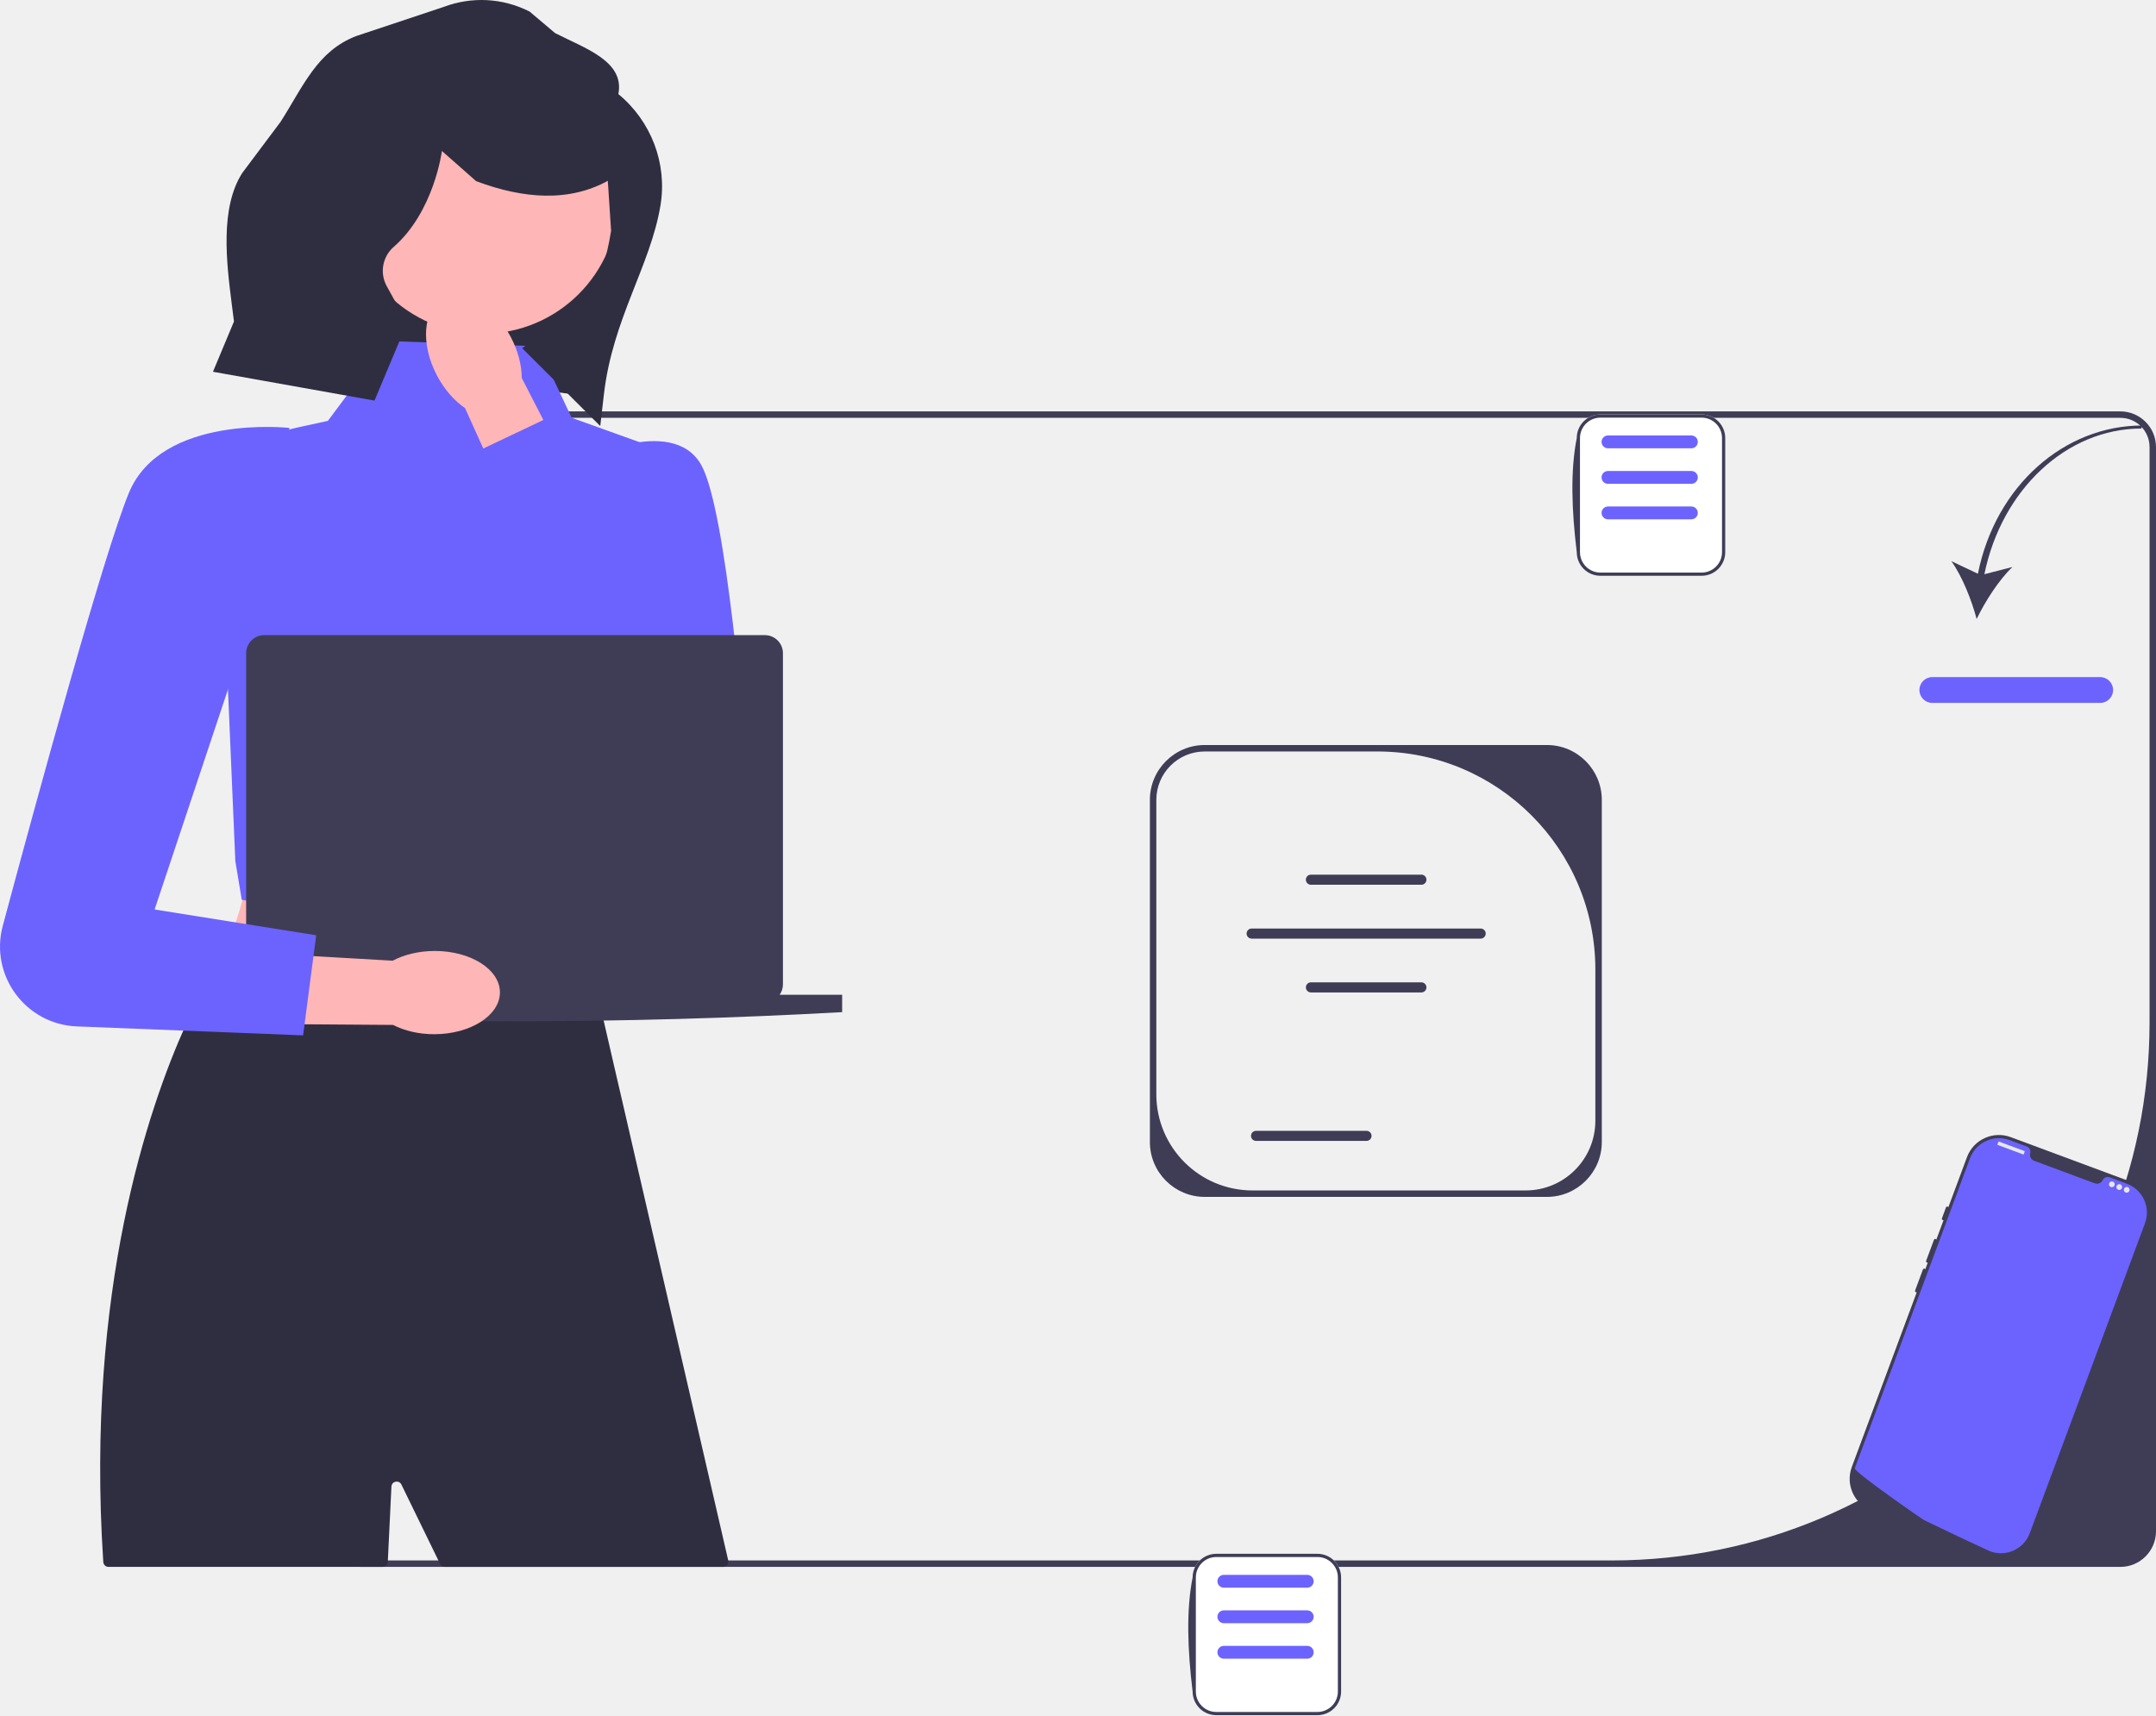
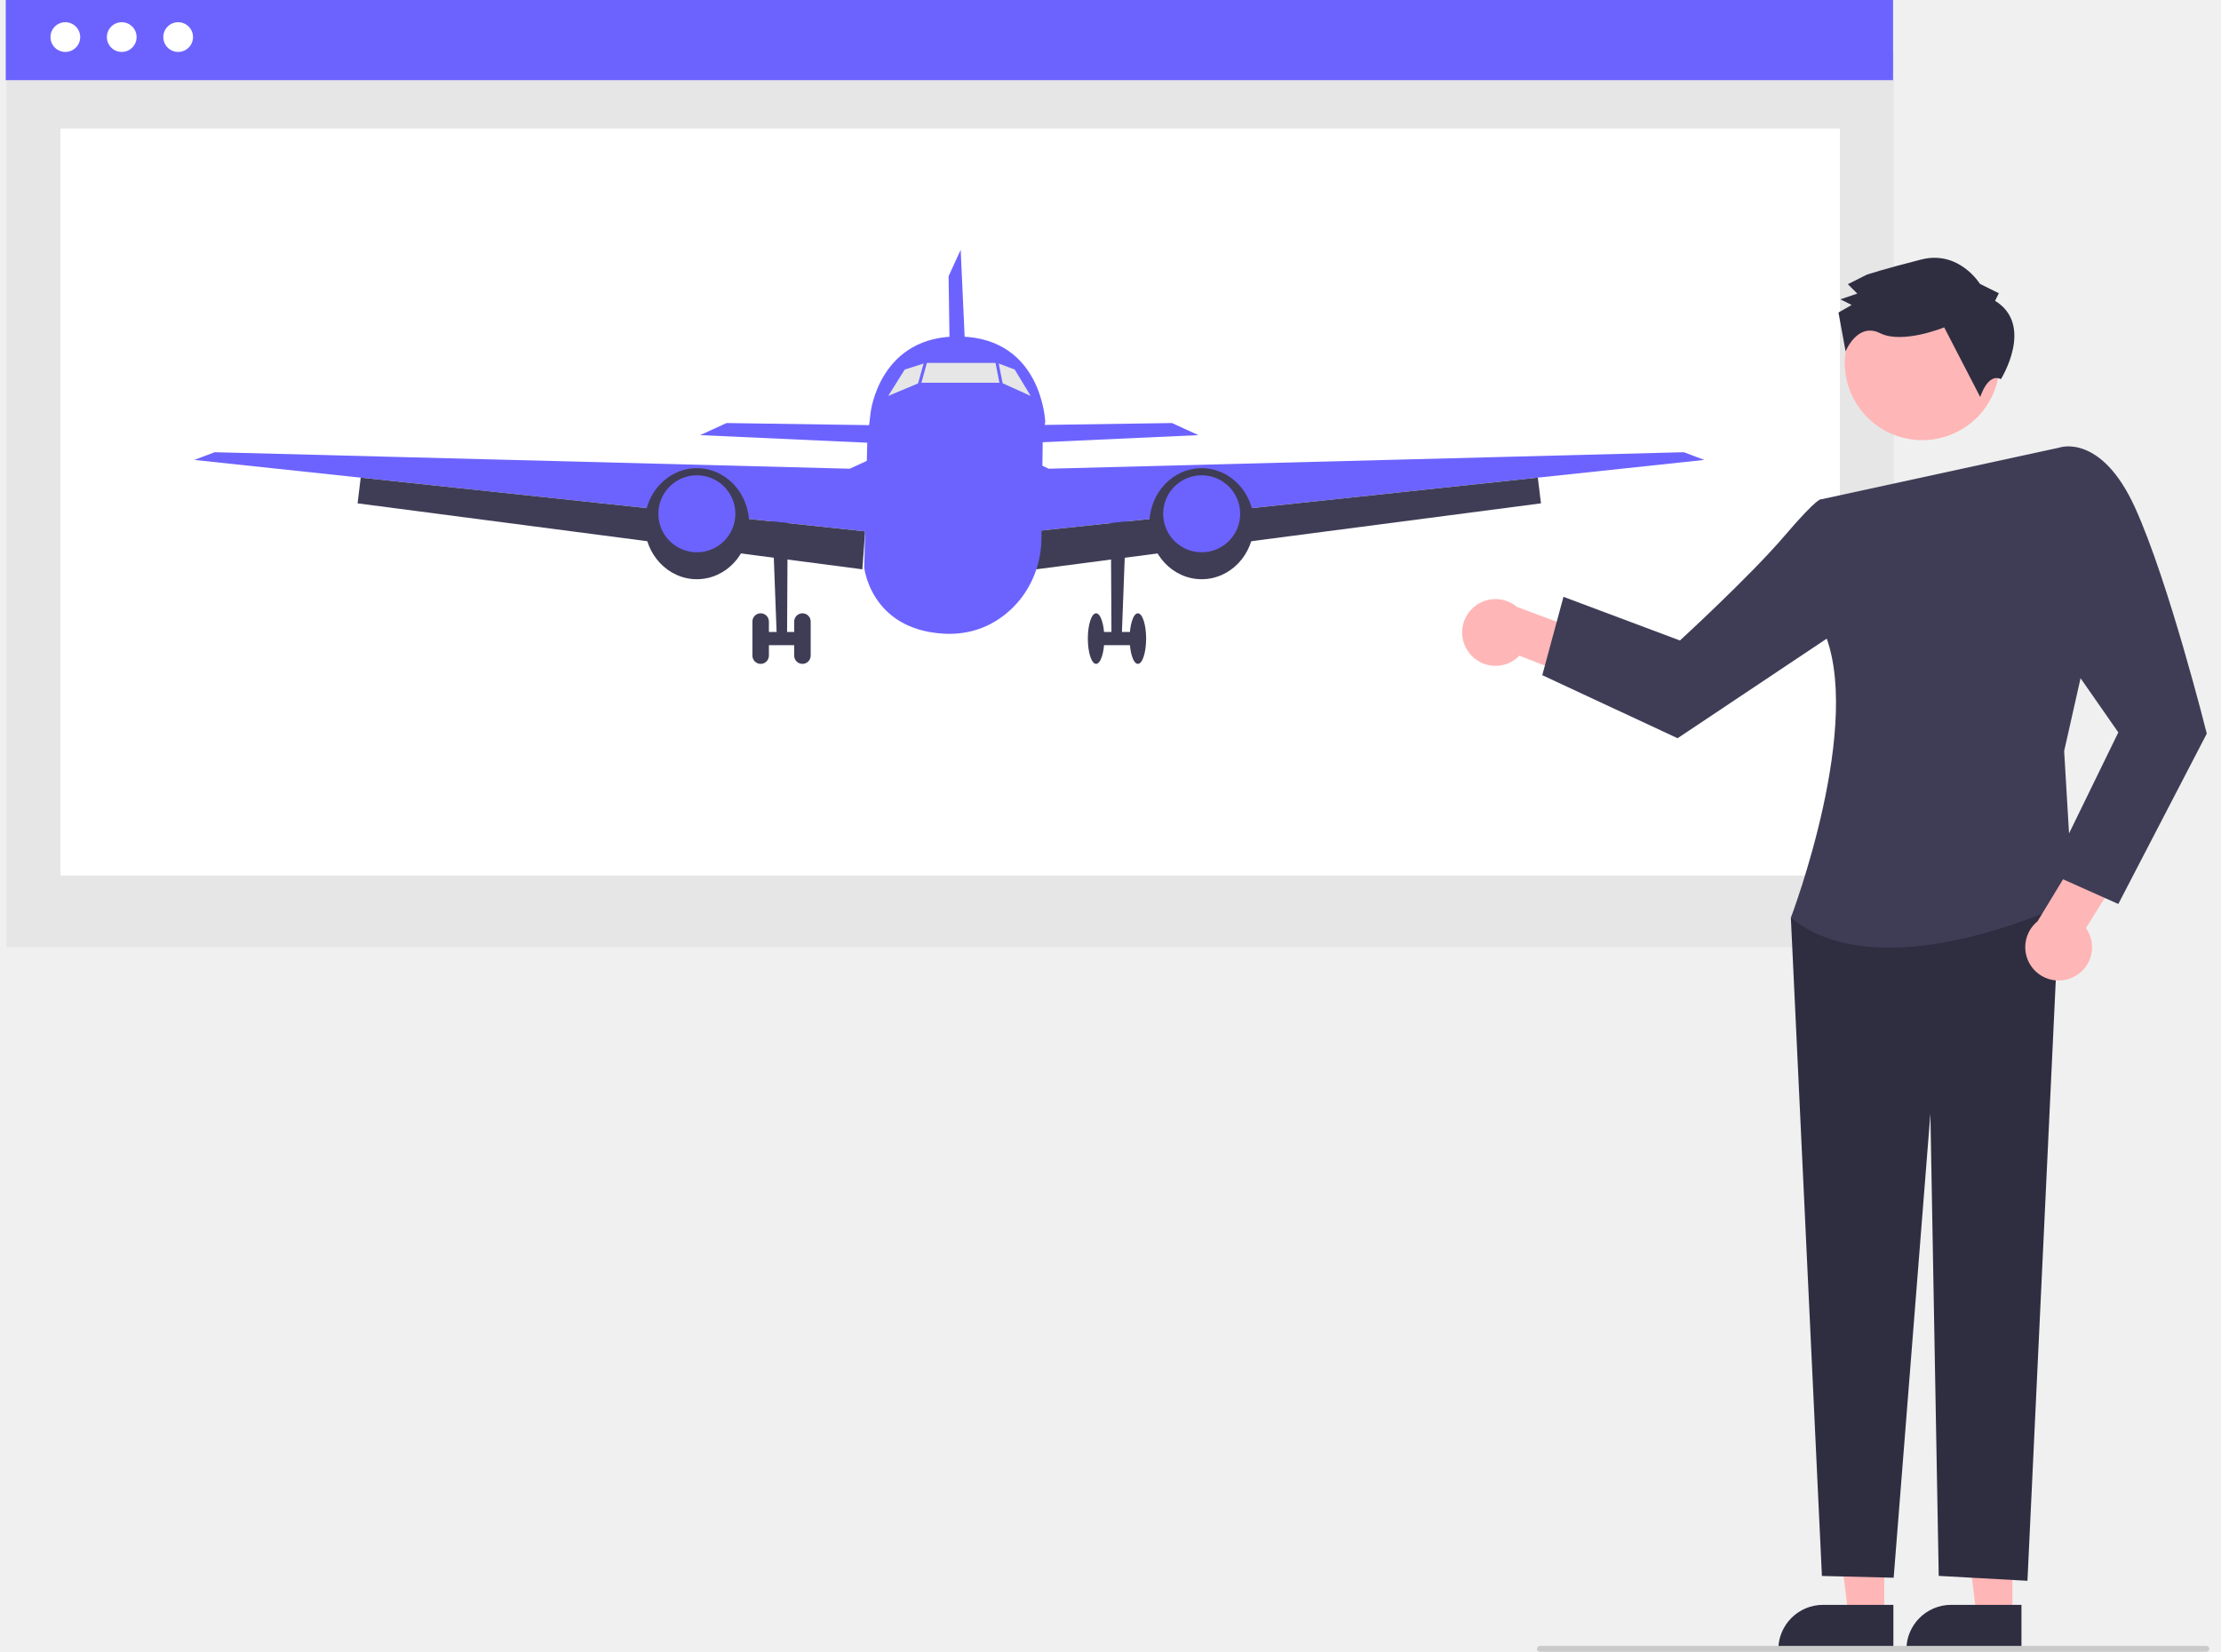
- <svg xmlns="http://www.w3.org/2000/svg" width="667.898" height="531.394" viewBox="0 0 667.898 531.394">
-   <polygon points="177.275 122.143 97.822 111.55 113.9 30.123 199.252 46.976 177.275 122.143" fill="#2f2e41" />
-   <path d="M100.898,474.414V138.494c0-6.087,4.952-11.04,11.04-11.04H656.858c6.087,0,11.04,4.953,11.04,11.04V474.414c0,6.087-4.953,11.04-11.04,11.04H111.938c-6.088,0-11.04-4.953-11.04-11.04ZM665.898,138.494c0-4.993-4.047-9.04-9.04-9.04H111.938c-4.993,0-9.04,4.047-9.04,9.04V474.414c0,4.993,4.047,9.04,9.04,9.04H499.264c92.029,0,166.634-74.605,166.634-166.634V138.494Z" fill="#3f3d56" />
-   <g>
-     <path d="M612.727,177.751l-8.23-3.899c3.376,4.711,6.284,12.068,7.841,17.922,2.637-5.453,6.887-12.126,11.094-16.112l-8.698,2.238c5.36-26.268,25.519-45.126,48.604-45.126l.327-.949c-24.113,0-45.466,18.596-50.938,45.925Z" fill="#3f3d56" />
-     <path d="M650.606,217.775h-52c-2.206,0-4-1.794-4-4s1.794-4,4-4h52c2.206,0,4,1.794,4,4s-1.794,4-4,4Z" fill="#6c63ff" />
+ <svg xmlns="http://www.w3.org/2000/svg" viewBox="173 0 763 567.6">
+   <rect id="b85ae1dc-b170-4f54-a6de-4a72451950d7" data-name="Rectangle 62" x="175.252" y="17.775" width="648.366" height="307.661" fill="#e6e6e6" transform="matrix(1, 0, 0, 1, -5.684341886080802e-14, -2.842170943040401e-14)" />
+   <rect id="f015ec3e-20cc-40e8-8473-d753a9bdb685" data-name="Rectangle 75" x="193.793" y="44.158" width="611.286" height="256.691" fill="#fff" transform="matrix(1, 0, 0, 1, -5.684341886080802e-14, -2.842170943040401e-14)" />
+   <rect id="ed585d6d-4c60-4aae-9dcd-e3012a759289" data-name="Rectangle 80" x="174.976" width="648.366" height="27.544" fill="#6c63ff" transform="matrix(1, 0, 0, 1, -5.684341886080802e-14, -2.842170943040401e-14)" />
+   <circle id="b43fe0fb-7393-4bbe-8dcd-48ed75608891" data-name="Ellipse 90" cx="195.445" cy="12.741" r="5.105" fill="#fff" transform="matrix(1, 0, 0, 1, -5.684341886080802e-14, -2.842170943040401e-14)" />
+   <circle id="ada3e127-c3a1-446f-8730-bf32ed0f9b11" data-name="Ellipse 91" cx="214.823" cy="12.741" r="5.105" fill="#fff" transform="matrix(1, 0, 0, 1, -5.684341886080802e-14, -2.842170943040401e-14)" />
+   <circle id="e3927273-efa9-4ef7-88ca-a022a07a6d22" data-name="Ellipse 92" cx="234.202" cy="12.741" r="5.105" fill="#fff" transform="matrix(1, 0, 0, 1, -5.684341886080802e-14, -2.842170943040401e-14)" />
+   <polygon points="864.323 555.469 852.064 555.469 846.231 508.181 864.326 508.182 864.323 555.469" style="fill: rgb(255, 182, 182);" transform="matrix(1, 0, 0, 1, -5.684341886080802e-14, -2.842170943040401e-14)" />
+   <path d="M1001.45,733.56l-39.531-.001v-.5a15.387,15.387,0,0,1,15.386-15.386h.001l24.144.001Z" transform="matrix(1, 0, 0, 1, -134, -166.2069)" fill="#2f2e41" />
+   <polygon points="820.323 555.469 808.064 555.469 802.231 508.181 820.326 508.182 820.323 555.469" style="fill: rgb(255, 182, 182);" transform="matrix(1, 0, 0, 1, -5.684341886080802e-14, -2.842170943040401e-14)" />
+   <path d="M957.45,733.56l-39.531-.001v-.5a15.387,15.387,0,0,1,15.386-15.386h.001l24.144.001Z" transform="matrix(1, 0, 0, 1, -134, -166.2069)" fill="#2f2e41" />
+   <path d="M811.538,390.32a11.396,11.396,0,0,0,17.434,1.195l24.259,9.473,9.352-13.338-34.446-12.897a11.458,11.458,0,0,0-16.599,15.567Z" transform="matrix(1, 0, 0, 1, -134, -166.2069)" style="fill: rgb(255, 182, 182);" />
+   <polygon points="820.169 304.925 788.229 315.344 798.899 541.54 823.549 542.15 836.164 382.633 839.029 541.52 869.508 543.2 880.744 304.925 820.169 304.925" fill="#2f2e41" transform="matrix(1, 0, 0, 1, -5.684341886080802e-14, -2.842170943040401e-14)" />
+   <path d="M932.618,337.793l81.975-17.811,9.116,70.585-7.591,33.726,3.04,51.254s-64.819,32.261-96.93,6.004c0,0,25.809-67.79,10.849-99.524Z" transform="matrix(1, 0, 0, 1, -134, -166.2069)" fill="#3f3d56" />
+   <path d="M946.815,347.777l-14.197-9.984s-.839-1.161-12.669,12.669-35.831,35.831-35.831,35.831l-40-15-7.287,26.925,46.488,21.664,65.816-43.955Z" transform="matrix(1, 0, 0, 1, -134, -166.2069)" fill="#3f3d56" />
+   <path d="M1019.173,502.006a11.396,11.396,0,0,0,4.422-16.906l13.827-22.069-11.362-11.673-19.088,31.44a11.458,11.458,0,0,0,12.202,19.209Z" transform="matrix(1, 0, 0, 1, -134, -166.2069)" style="fill: rgb(255, 182, 182);" />
+   <path d="M1001.807,333.887l12.786-13.905s14.246-4.961,25.886,20.675,24.639,77.636,24.639,77.636l-30.395,58.547-23.605-10.547,23.605-48.413L1009.744,382.027Z" transform="matrix(1, 0, 0, 1, -134, -166.2069)" fill="#3f3d56" />
+   <circle cx="967.363" cy="290.844" r="26.609" transform="matrix(0.8774548, -0.4796594, 0.4796594, 0.8774548, -154.9604, 333.4395)" style="fill: rgb(255, 182, 182);" />
+   <path d="M992.389,269.571l1.29-2.596-6.491-3.225s-7.161-11.651-20.118-8.377-18.787,5.234-18.787,5.234l-6.475,3.258,3.25,3.233-5.83,1.96,3.895,1.935-4.531,2.605,2.439,13.352s4.052-10.127,11.841-6.257,22.037-2.001,22.037-2.001l12.378,23.955s2.554-8.397,7.106-6.158C994.393,296.488,1006.024,277.965,992.389,269.571Z" transform="matrix(1, 0, 0, 1, -134, -166.2069)" fill="#2f2e41" />
+   <path d="M1065,733.793H836a1,1,0,0,1,0-2h229a1,1,0,0,1,0,2Z" transform="matrix(1, 0, 0, 1, -134, -166.2069)" fill="#cacaca" />
+   <g id="plane" transform="matrix(2.547128, 0, 0, 2.547128, 129.6638, -381.1154)" style="">
+     <polygon points="121.163 219.162 121.756 234.886 120.312 234.886 120.312 236.666 124.349 236.666 124.349 234.886 123.171 234.886 123.255 219.162 121.163 219.162" fill="#3f3d56" style="" />
+     <path d="M 119.605 232.364 C 120.22 232.364 120.718 232.862 120.718 233.477 L 120.718 238.075 C 120.718 238.689 120.22 239.187 119.605 239.187 C 118.991 239.187 118.493 238.689 118.493 238.075 L 118.493 233.477 C 118.493 232.862 118.991 232.364 119.605 232.364 Z" fill="#3f3d56" style="" />
+     <path d="M 125.242 232.364 C 125.856 232.364 126.354 232.862 126.354 233.477 L 126.354 238.075 C 126.354 238.689 125.856 239.187 125.242 239.187 C 124.628 239.187 124.129 238.689 124.129 238.075 L 124.129 233.477 C 124.129 232.862 124.628 232.364 125.242 232.364 Z" fill="#3f3d56" style="" />
+     <polygon points="134.291 209.366 111.447 208.327 115.007 206.696 135.032 206.993 134.291 209.366" fill="#6c63ff" style="" />
+     <polygon points="43.214 211.672 45.973 210.633 131.62 212.859 135.18 211.227 133.697 221.313 65.663 214.064 43.214 211.672" fill="#6c63ff" style="" />
+     <polygon points="65.242 217.531 65.663 214.064 133.697 221.313 133.326 226.431 65.242 217.531" fill="#3f3d56" style="" />
+     <ellipse cx="111.002" cy="220.275" rx="7.046" ry="7.491" fill="#3f3d56" style="" />
+     <circle cx="111.002" cy="218.94" r="5.192" fill="#6c63ff" style="" />
+     <polygon points="168.926 219.162 168.332 234.886 169.776 234.886 169.776 236.666 165.74 236.666 165.74 234.886 166.918 234.886 166.833 219.162 168.926 219.162" fill="#3f3d56" style="" />
+     <rect x="169.371" y="232.364" width="2.225" height="6.823" rx="5.428" ry="5.428" fill="#3f3d56" style="" />
+     <rect x="163.734" y="232.364" width="2.225" height="6.823" rx="5.428" ry="5.428" fill="#3f3d56" style="" />
+     <polygon points="155.799 209.366 178.642 208.327 175.082 206.696 155.057 206.993 155.799 209.366" fill="#6c63ff" style="" />
+     <polygon points="147.622 206.171 146.584 183.327 144.952 186.887 145.249 206.912 147.622 206.171" fill="#6c63ff" style="" />
+     <polygon points="246.875 211.672 244.116 210.633 158.468 212.859 154.909 211.227 156.392 221.313 224.425 214.064 246.875 211.672" fill="#6c63ff" style="" />
+     <polygon points="224.848 217.531 224.425 214.064 156.392 221.313 156.763 226.431 224.848 217.531" fill="#3f3d56" style="" />
+     <ellipse cx="179.087" cy="220.275" rx="7.046" ry="7.491" fill="#3f3d56" style="" />
+     <circle cx="179.087" cy="218.94" r="5.192" fill="#6c63ff" style="" />
+     <path d="M 157.986 206.521 L 157.65 209.002 L 157.475 222.358 C 157.461 223.352 157.341 224.333 157.116 225.286 C 156.466 228.06 154.949 230.583 152.707 232.412 C 150.674 234.073 147.9 235.33 144.229 235.108 C 134.439 234.515 133.574 226.183 133.574 226.183 L 133.943 211.074 L 133.993 209.002 L 134.439 205.263 C 134.439 205.263 135.625 194.731 146.602 195.028 C 157.578 195.325 157.986 206.521 157.986 206.521 Z" fill="#6c63ff" style="" />
+     <polygon points="136.812 203.038 139.037 199.478 141.855 198.588 151.497 198.588 153.87 199.478 156.024 203.038 152.09 201.258 141.055 201.258 136.812 203.038" fill="#e6e6e6" style="" />
+     <rect x="94.34" y="38.077" width="7.657" height="0.41" transform="matrix(0.267619, -0.963525, 0.963525, 0.267619, 78.22582, 284.4887)" fill="#6c63ff" style="" />
+     <rect x="108.621" y="35.683" width="0.41" height="7.657" transform="matrix(0.981236, -0.192813, 0.192813, 0.981236, 37.63793, 183.588)" fill="#6c63ff" style="" />
+     <animateTransform type="rotate" additive="sum" attributeName="transform" values="0;2;0;-2;0" begin="0s" dur="10s" fill="freeze" repeatCount="indefinite" />
  </g>
-   <g>
-     <path d="M496.216,247.818v106c0,9.374-7.626,17-17,17h-106c-9.374,0-17-7.626-17-17v-106c0-9.374,7.626-17,17-17h106c9.374,0,17,7.626,17,17Zm-23.576,121c11.916,0,21.576-9.66,21.576-21.576v-46.865c0-37.312-30.247-67.559-67.559-67.559h-53.441c-8.284,0-15,6.716-15,15v91.211c0,16.452,13.337,29.789,29.789,29.789h84.635Z" fill="#3f3d56" />
-     <g>
-       <path d="M440.326,274.11h-34.221c-.863,0-1.565-.702-1.565-1.565,0-.863,.702-1.564,1.565-1.564h34.221c.863,0,1.564,.702,1.564,1.564s-.702,1.565-1.564,1.565Z" fill="#3f3d56" />
-       <path d="M440.326,307.474h-34.221c-.863,0-1.565-.702-1.565-1.565,0-.863,.702-1.564,1.565-1.564h34.221c.863,0,1.564,.702,1.564,1.564s-.702,1.565-1.564,1.565Z" fill="#3f3d56" />
-       <path d="M423.326,353.474h-34.221c-.863,0-1.565-.702-1.565-1.565,0-.863,.702-1.564,1.565-1.564h34.221c.863,0,1.564,.702,1.564,1.564s-.702,1.565-1.564,1.565Z" fill="#3f3d56" />
-       <path d="M458.69,290.803h-70.947c-.863,0-1.565-.702-1.565-1.565s.702-1.564,1.565-1.564h70.947c.863,0,1.564,.702,1.564,1.564,0,.863-.702,1.565-1.564,1.565Z" fill="#3f3d56" />
-     </g>
-   </g>
-   <path d="M183.62,302.62H66.345c9.83-21.934,15.873-42.824,6.426-59.441l110.849-6.426c-5.539,22.431-6.216,44.445,0,65.867Z" fill="#ffb6b6" />
-   <path d="M224.01,485.454h-86.216c-.624,0-1.192-.356-1.464-.917l-.525-1.083-11.457-23.518c-.738-1.514-3.008-1.048-3.089,.634l-1.104,22.883-.023,.454c-.043,.866-.758,1.546-1.626,1.546H33.62c-.858,0-1.569-.667-1.625-1.523-.01-.159-.021-.319-.03-.477-5.42-83.65,14.07-140.35,25.5-165.72l.01-.01c4.49-9.98,7.75-15.11,7.75-15.11l1.13-.01h.01l22.83-.4h.01l20.22-.34,15.28-.25,6.13-.11h.01l3.84-.06,19.09-.33,17.05-.29,12.24-.2h.34l1.82,7.85v.01l.07,.35v.01l.31,1.29,.01,.04,.62,2.71v.02l.04,.15v.01l.15,.65,.01,.03,1.44,6.23,2.33,10.13,3.07,13.25,3.87,16.82,1.96,8.47,2.69,11.67,23.8,103.14h0c.24,1.022-.535,2-1.584,2Z" fill="#2f2e41" />
-   <path d="M166.689,107.284l-46.671-1.628-18.448,24.739-9.707,2.108c-14.551,3.16-24.533,16.58-23.374,31.425l4.41,102.848,2,12,110,18,24.734-155.648-32.546-11.692-10.398-22.151Z" fill="#6c63ff" />
-   <circle cx="149.657" cy="61.49" r="41.893" fill="#ffb6b6" />
-   <g>
-     <path d="M616.185,481.565l-36.319-13.497c-5.447-2.024-8.232-8.103-6.208-13.551l35.681-96.01c2.024-5.447,8.103-8.232,13.551-6.208l36.319,13.497c5.447,2.024,8.232,8.103,6.208,13.551-13.652,38.806-28.545,82.409-35.681,96.01-2.024,5.447-8.103,8.232-13.55,6.208Z" fill="#3f3d56" />
-     <path d="M656.469,404.972c-.231-.086-.488,.032-.573,.263l-4.97,13.374c-.086,.231,.032,.488,.263,.573s.488-.032,.573-.263l4.97-13.374c.086-.231-.032-.488-.263-.573Z" fill="#3f3d56" />
-     <path d="M664.475,378.998l-35.68,96.008c-1.762,4.741-6.894,7.248-11.672,5.815l-.002-.001c-.071-.021-.141-.043-.213-.067-.126-.04-.25-.083-.375-.13,0,0-.447-.204-1.264-.579-.825-.378-2.025-.931-3.519-1.627-.449-.207-.921-.428-1.419-.661-.993-.464-2.083-.974-3.25-1.526-.466-.218-.947-.447-1.438-.68-2.512-1.188-5.322-2.53-8.277-3.966-.5-.241-1.004-.485-1.511-.733-.132-.066-21.671-14.867-21.255-15.988l35.68-96.008c1.835-4.938,7.324-7.452,12.262-5.617l5.337,1.983c.853,.317,1.291,1.236,1.048,2.114-.015,.059-.029,.117-.04,.178-.163,.912,.399,1.799,1.269,2.122l18.759,6.972c.869,.323,1.874,.019,2.347-.778,.031-.053,.059-.107,.086-.161,.389-.823,1.322-1.233,2.174-.916l5.337,1.983c4.938,1.835,7.452,7.324,5.617,12.262Z" fill="#6c63ff" />
-     <path d="M603.404,373.836c-.231-.086-.488,.032-.573,.263l-1.243,3.343c-.086,.231,.032,.488,.263,.573s.488-.032,.573-.263l1.243-3.343c.086-.231-.032-.488-.263-.573Z" fill="#3f3d56" />
-     <path d="M599.677,383.866c-.231-.086-.488,.032-.573,.263l-2.407,6.478c-.086,.231,.032,.488,.263,.573s.488-.032,.573-.263l2.407-6.478c.086-.231-.032-.488-.263-.573Z" fill="#3f3d56" />
-     <path d="M596.26,393.061c-.231-.086-.488,.032-.573,.263l-2.407,6.478c-.086,.231,.032,.488,.263,.573s.488-.032,.573-.263l2.407-6.478c.086-.231-.032-.488-.263-.573Z" fill="#3f3d56" />
-     <rect x="618.651" y="355.112" width="8.694" height="1.115" rx=".086" ry=".086" transform="translate(162.9224 -194.7465) rotate(20.38675)" fill="#e6e6e6" />
-     <circle cx="654.22" cy="366.916" r=".892" fill="#e6e6e6" />
-     <circle cx="656.519" cy="367.77" r=".892" fill="#e6e6e6" />
-     <circle cx="658.817" cy="368.624" r=".892" fill="#e6e6e6" />
-   </g>
-   <g>
-     <path d="M527.137,178.394h-31.362c-4.036,0-7.319-3.283-7.319-7.319v-35.362c0-4.036,3.283-7.319,7.319-7.319h31.362c4.036,0,7.319,3.283,7.319,7.319v35.362c0,4.036-3.283,7.319-7.319,7.319Z" fill="#fff" />
-     <path d="M527.137,178.394h-31.362c-4.036,0-7.319-3.283-7.319-7.319-1.577-13.021-2.011-25.149,0-35.362,0-4.036,3.283-7.319,7.319-7.319h31.362c4.036,0,7.319,3.283,7.319,7.319v35.362c0,4.036-3.283,7.319-7.319,7.319Zm-31.362-49c-3.484,0-6.319,2.834-6.319,6.319v35.362c0,3.484,2.834,6.319,6.319,6.319h31.362c3.484,0,6.319-2.834,6.319-6.319v-35.362c0-3.484-2.834-6.319-6.319-6.319h-31.362Z" fill="#3f3d56" />
-     <path d="M523.968,149.894h-25.841c-1.096,0-1.988-.892-1.988-1.988s.892-1.988,1.988-1.988h25.841c1.096,0,1.988,.892,1.988,1.988s-.892,1.988-1.988,1.988Z" fill="#6c63ff" />
-     <path d="M523.968,160.894h-25.841c-1.096,0-1.988-.892-1.988-1.988s.892-1.988,1.988-1.988h25.841c1.096,0,1.988,.892,1.988,1.988s-.892,1.988-1.988,1.988Z" fill="#6c63ff" />
-     <path d="M523.968,138.894h-25.841c-1.096,0-1.988-.892-1.988-1.988s.892-1.988,1.988-1.988h25.841c1.096,0,1.988,.892,1.988,1.988s-.892,1.988-1.988,1.988Z" fill="#6c63ff" />
-   </g>
-   <g>
-     <path d="M135.412,116.425c2.296,4.327,5.378,7.778,8.646,10.01l19.264,42.606,20.006-9.76-21.695-42.169c-.015-3.958-1.143-8.445-3.438-12.772-5.244-9.886-14.595-15.195-20.886-11.858-6.291,3.337-7.14,14.057-1.896,23.943l0,0Z" fill="#ffb6b6" />
-     <path d="M178.79,143.28s29.341-15.376,38.445,.769c7.767,13.775,13.38,82.701,14.86,102.64,.26,3.5-.653,6.976-2.596,9.898v0c-5.754,8.655-18.158,9.48-25.008,1.663l-59.456-117.067,28.202-13.403,6.897,16.705-1.345-1.205Z" fill="#6c63ff" />
-   </g>
-   <path d="M241.52,308.202c.644-.913,1.024-2.026,1.024-3.228v-102.594c0-3.096-2.51-5.606-5.606-5.606H81.858c-3.096,0-5.606,2.51-5.606,5.606v102.594c0,1.202,.38,2.315,1.024,3.228h-19.369v5.378c67.34,3.766,135,3.766,202.981,0v-5.378h-19.369Z" fill="#3f3d56" />
-   <g>
-     <path d="M408.137,531.394h-31.362c-4.036,0-7.319-3.283-7.319-7.319v-35.362c0-4.036,3.283-7.319,7.319-7.319h31.362c4.036,0,7.319,3.283,7.319,7.319v35.362c0,4.036-3.283,7.319-7.319,7.319Z" fill="#fff" />
-     <path d="M408.137,531.394h-31.362c-4.036,0-7.319-3.283-7.319-7.319-1.577-13.021-2.011-25.149,0-35.362,0-4.036,3.283-7.319,7.319-7.319h31.362c4.036,0,7.319,3.283,7.319,7.319v35.362c0,4.036-3.283,7.319-7.319,7.319Zm-31.362-49c-3.484,0-6.319,2.834-6.319,6.319v35.362c0,3.484,2.834,6.319,6.319,6.319h31.362c3.484,0,6.319-2.834,6.319-6.319v-35.362c0-3.484-2.834-6.319-6.319-6.319h-31.362Z" fill="#3f3d56" />
-     <path d="M404.968,502.894h-25.841c-1.096,0-1.988-.892-1.988-1.988s.892-1.988,1.988-1.988h25.841c1.096,0,1.988,.892,1.988,1.988s-.892,1.988-1.988,1.988Z" fill="#6c63ff" />
-     <path d="M404.968,513.894h-25.841c-1.096,0-1.988-.892-1.988-1.988s.892-1.988,1.988-1.988h25.841c1.096,0,1.988,.892,1.988,1.988s-.892,1.988-1.988,1.988Z" fill="#6c63ff" />
-     <path d="M404.968,491.894h-25.841c-1.096,0-1.988-.892-1.988-1.988s.892-1.988,1.988-1.988h25.841c1.096,0,1.988,.892,1.988,1.988s-.892,1.988-1.988,1.988Z" fill="#6c63ff" />
-   </g>
-   <g>
-     <path d="M134.539,294.628c-4.899,.026-9.385,1.156-12.879,3.016l-46.681-2.701-.635,22.25,47.422,.344c3.513,1.823,8.011,2.905,12.91,2.879,11.191-.059,20.232-5.88,20.194-13.002-.038-7.121-9.14-12.846-20.331-12.787h-0Z" fill="#ffb6b6" />
-     <path d="M89.689,132.578s-39.682-4.422-49.791,20.196c-7.722,18.806-27.783,92.1-39.04,134.063-4.116,15.342,7.073,30.532,22.945,31.161l70.095,2.776,4.054-31.009-50.054-7.991,28-84,13.791-65.196Z" fill="#6c63ff" />
-   </g>
-   <path d="M191.56,29.148c2.014-10.202-10.349-14.164-19.608-18.898l-7.861-6.649c-8.241-4.213-17.878-4.755-26.539-1.492l-27.032,8.998c-12.27,4.622-16.551,15.625-23.622,26.667l-11.852,15.822c-6.96,10.87-4.879,27.84-3.247,40.643l.684,5.365-6.512,15.572,50.045,8.934,10.087-24.031-6.295-11.422c-2.233-4.053-1.34-9.114,2.147-12.156l0-0c12.541-10.944,14.943-29.728,14.943-29.728l10.602,9.349c7.705,2.891,14.817,4.381,21.347,4.494,7.182,.124,13.659-1.417,19.445-4.594l1.018,15.491c-2.991,18.313-7.454,22.339-27.564,36.349l24.203,24.134,1.134-9.828c2.698-23.378,14.356-39.649,17.512-58.459,2.182-13.006-2.856-26.18-13.036-34.563h-0Z" fill="#2f2e41" />
</svg>
